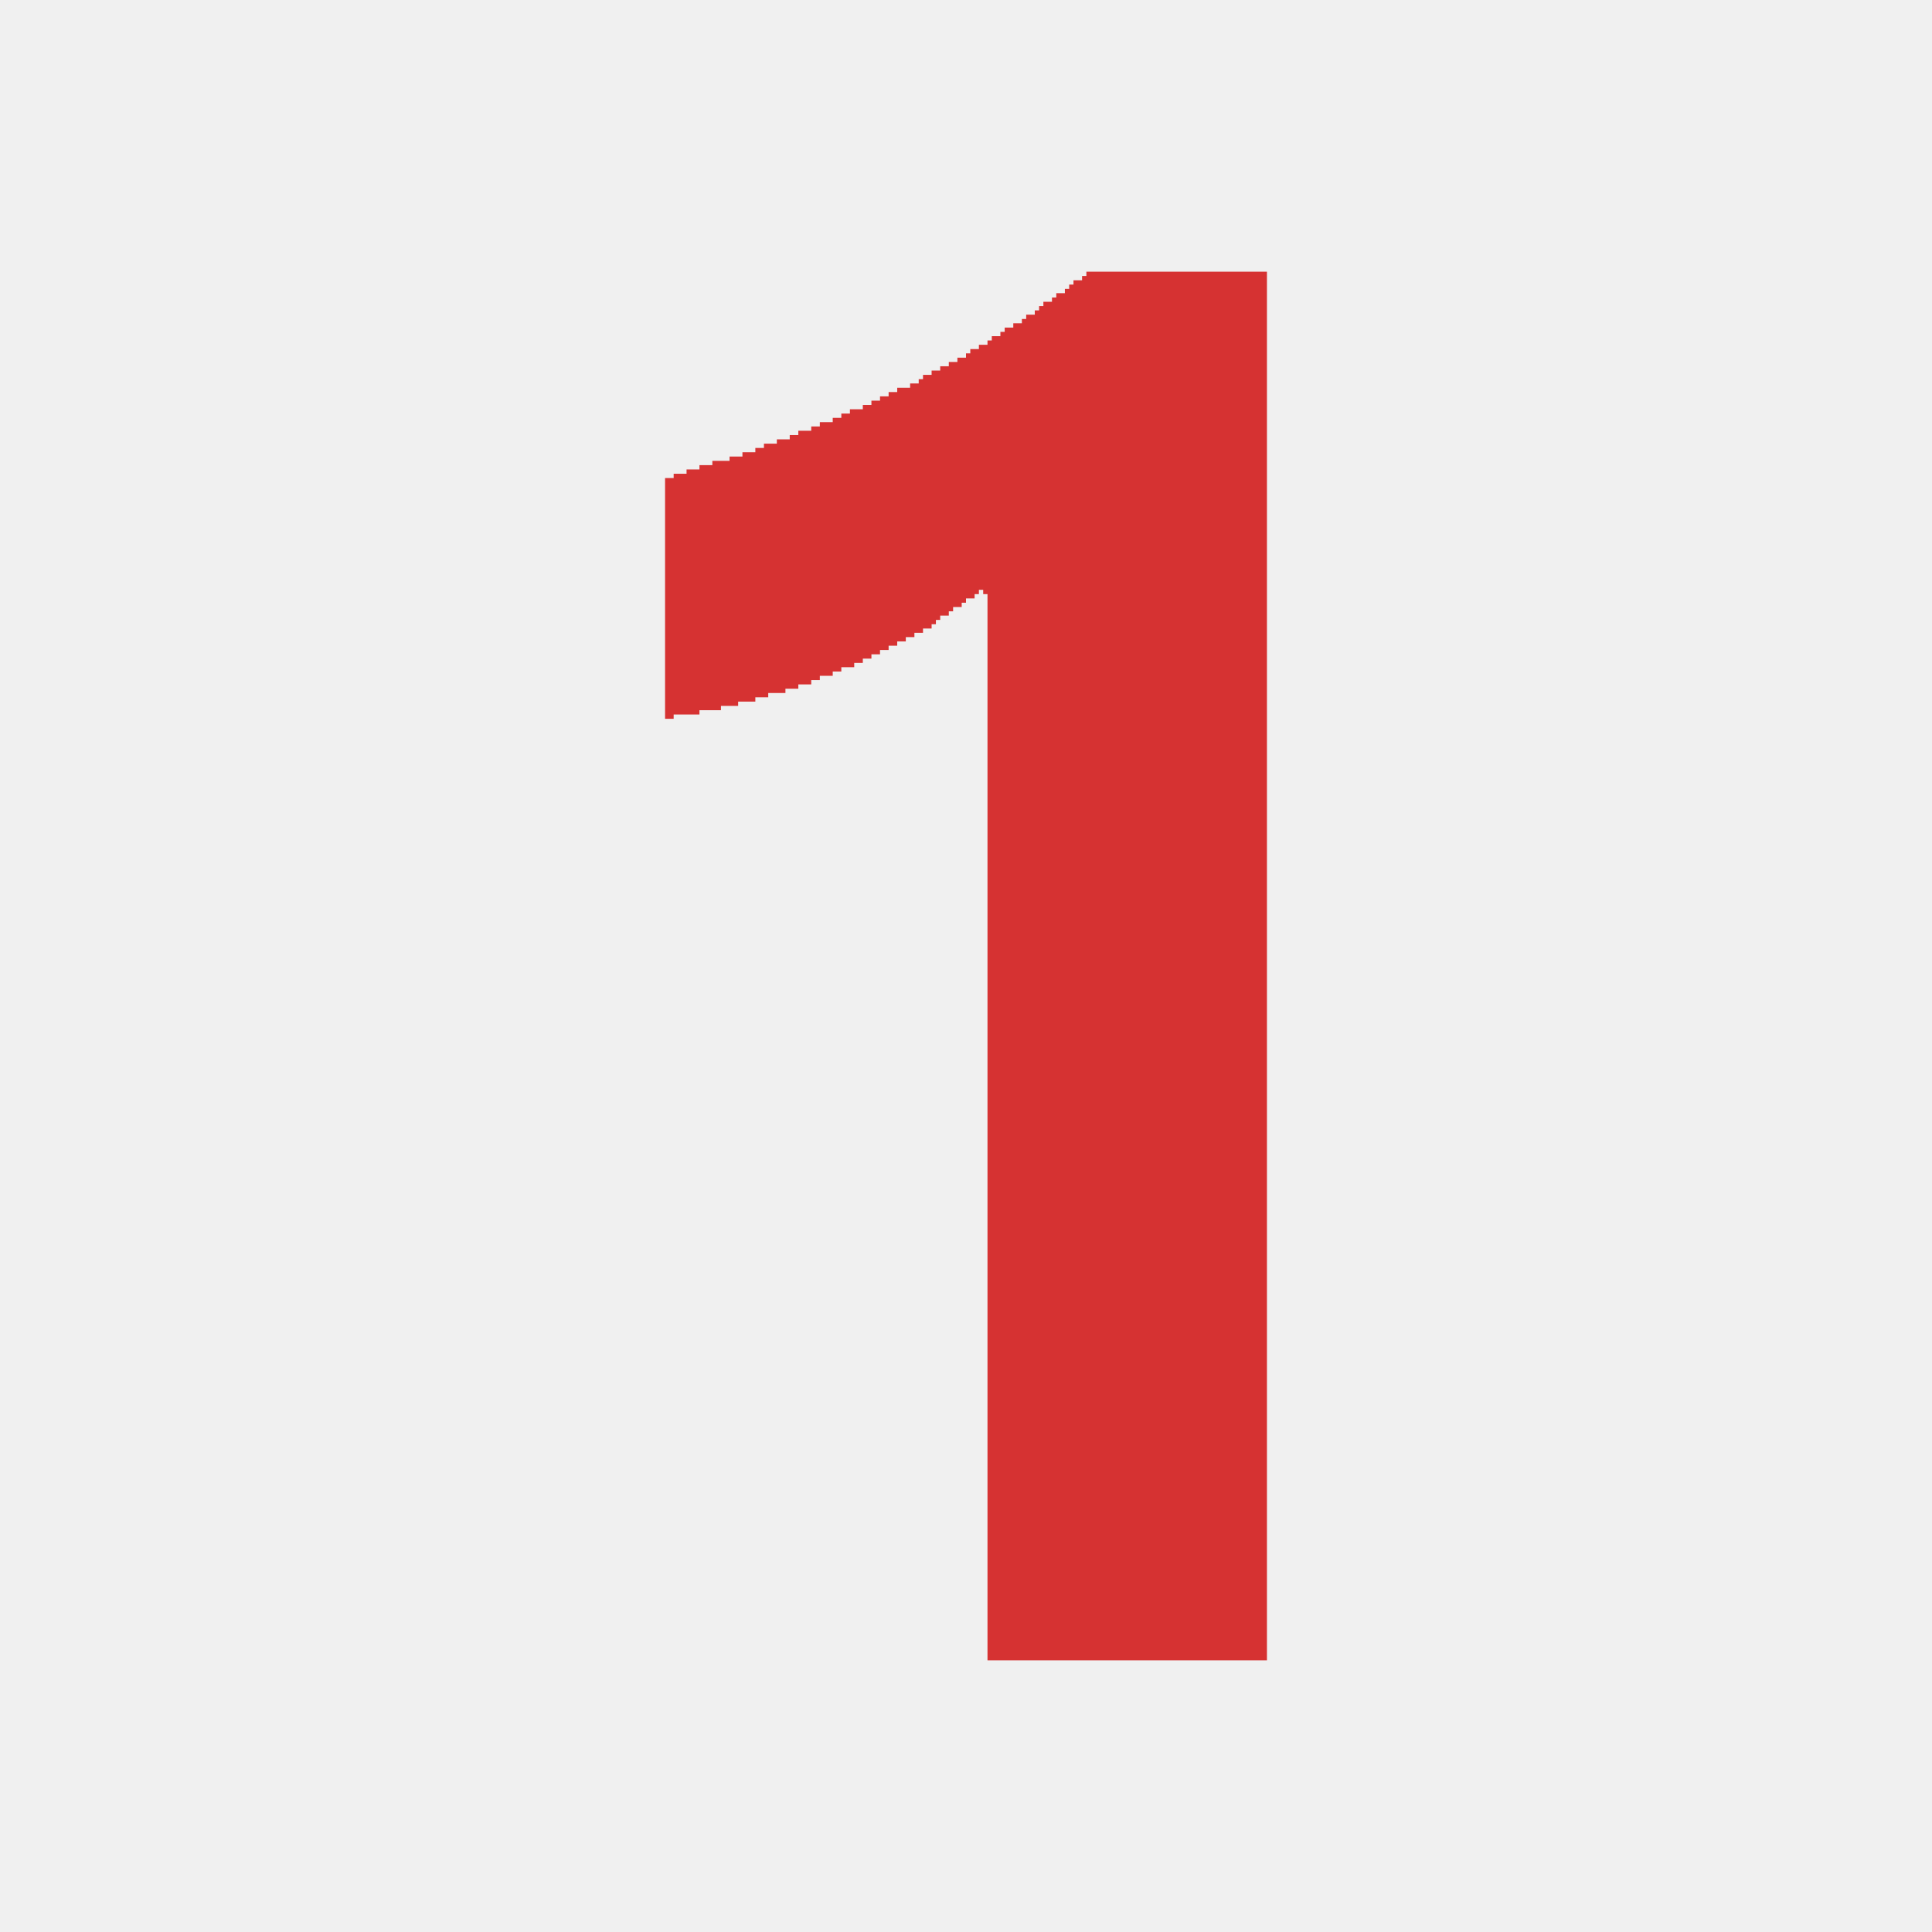
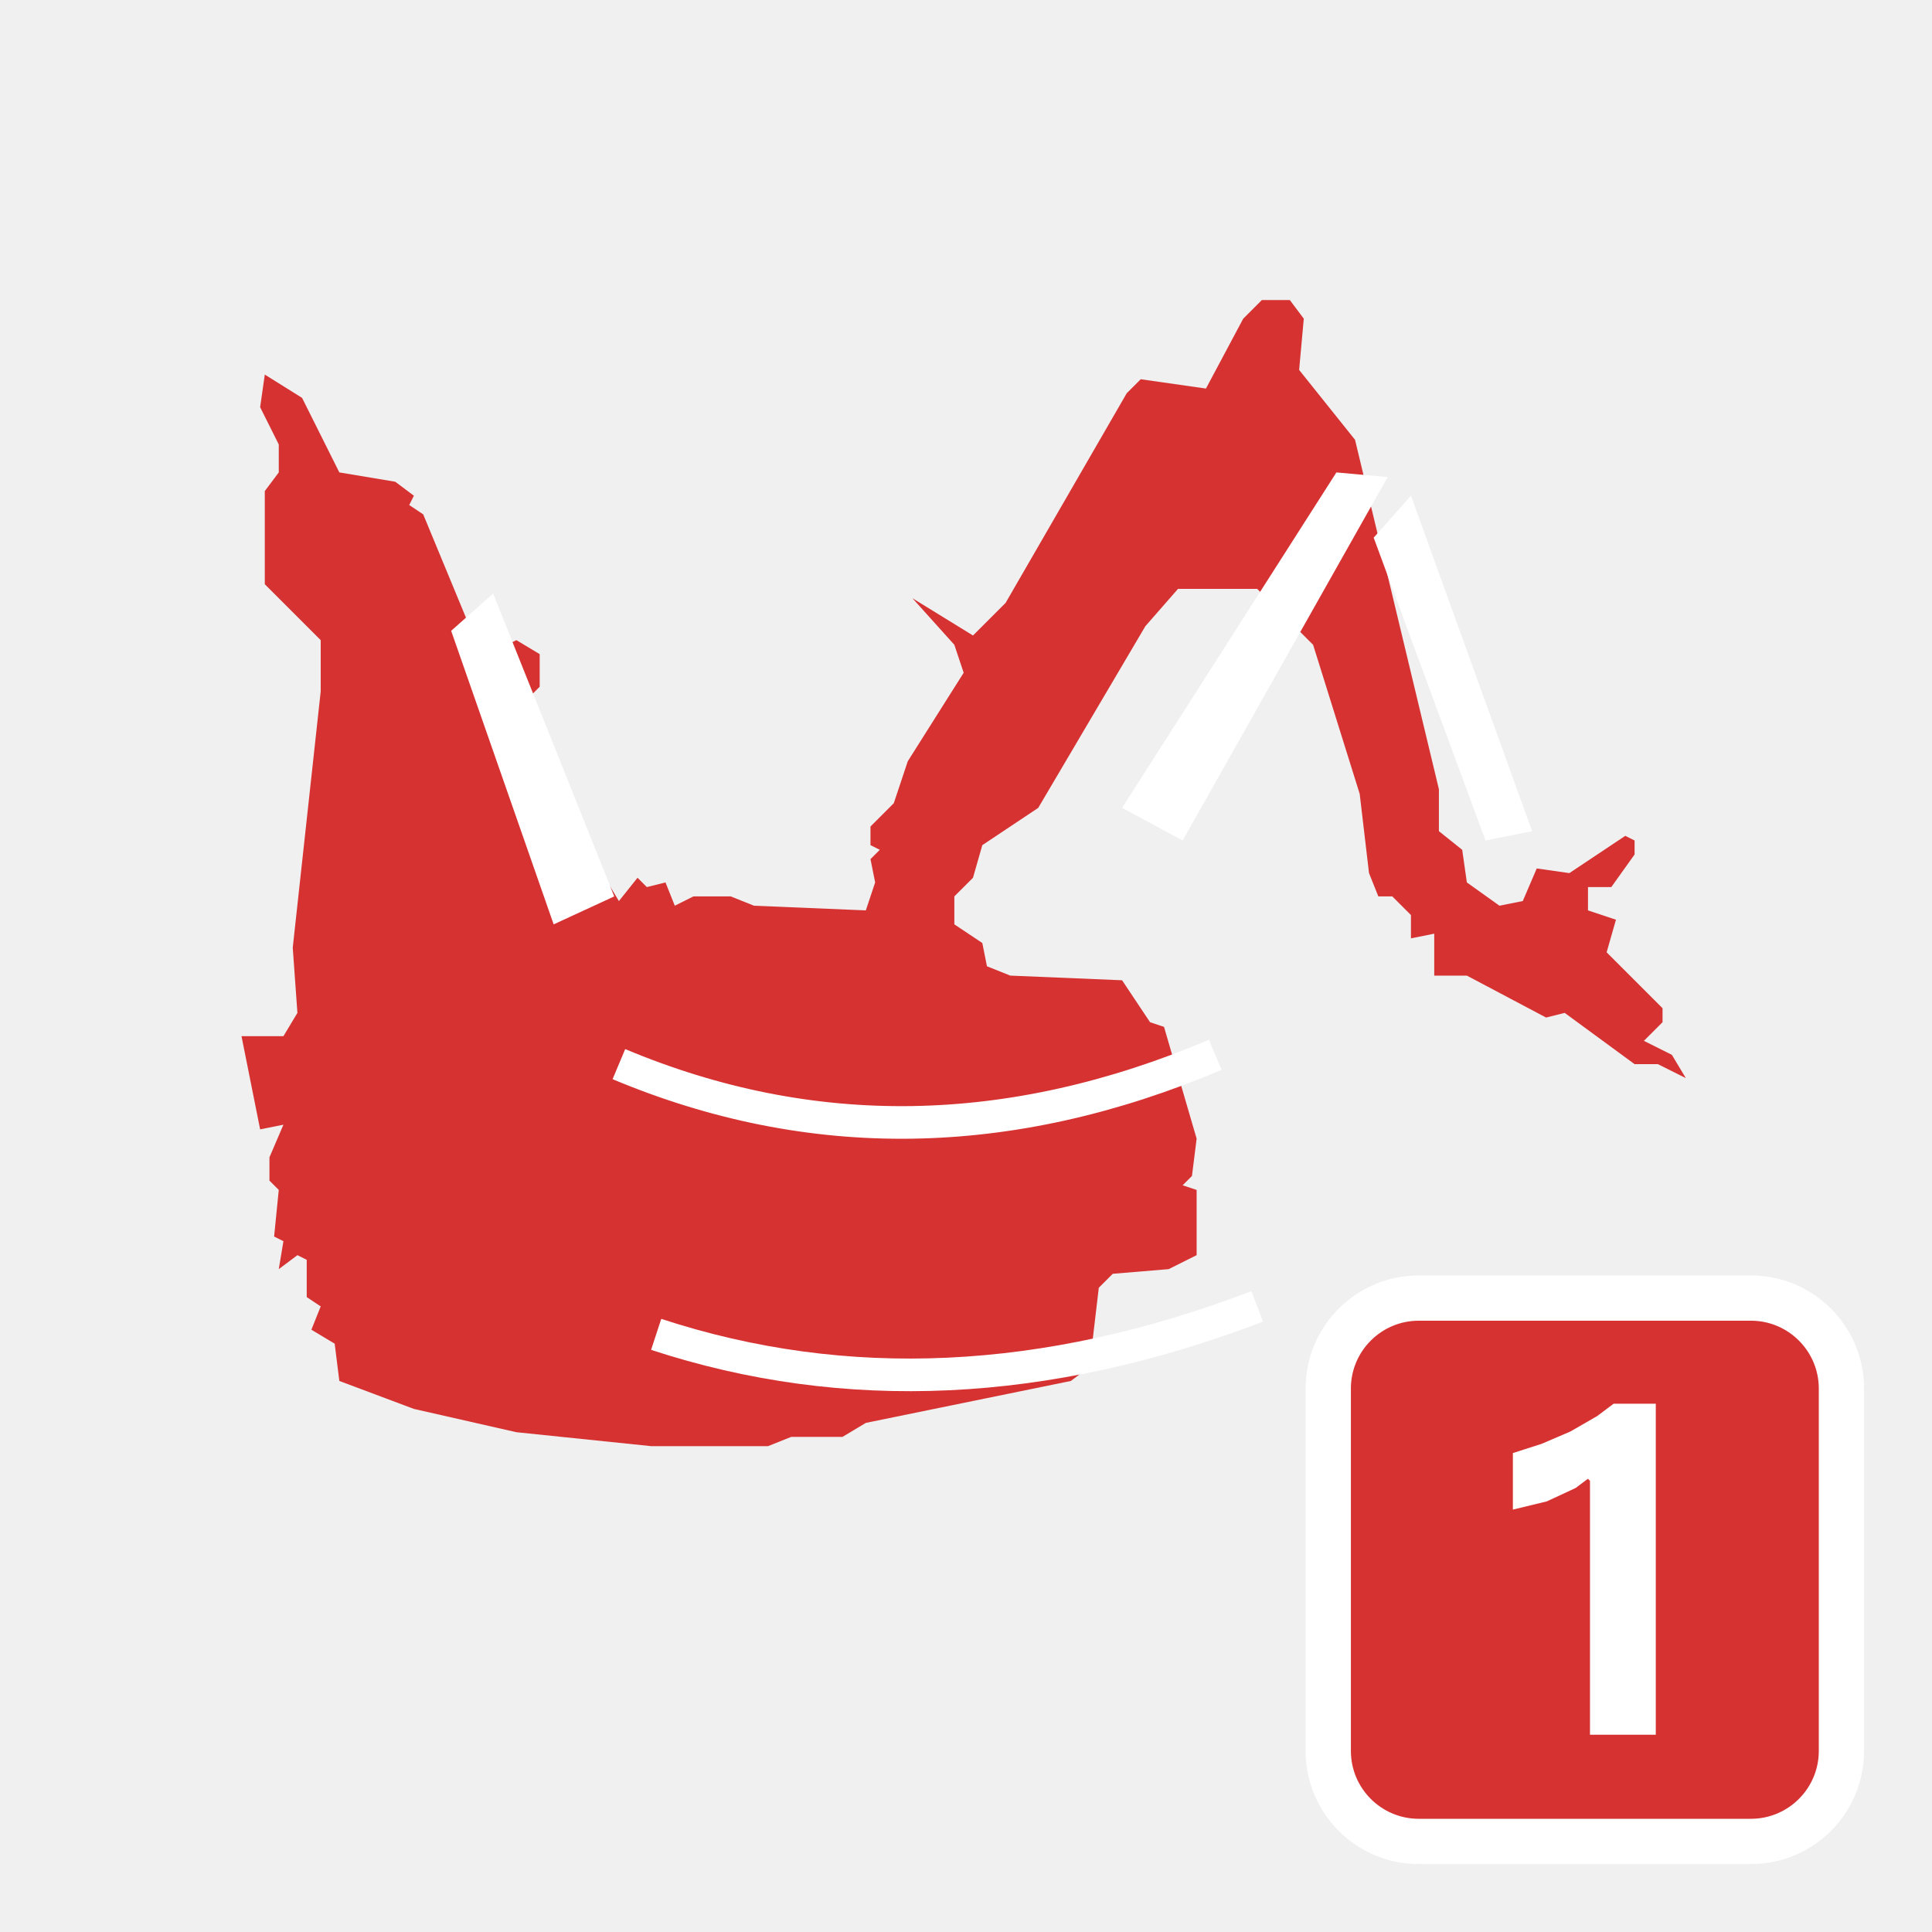
<svg xmlns="http://www.w3.org/2000/svg" width="64" height="64" viewBox="0 0 64 64">
-   <path d="M98,0H140V1H98ZM97,1H140V2H97ZM95,2H140V3H95ZM94,3H140V4H94ZM93,4H140V5H93ZM91,5H140V6H91ZM90,6H140V7H90ZM88,7H140V8H88ZM87,8H140V9H87ZM86,9H140V10H86ZM84,10H140V11H84ZM83,11H140V12H83ZM81,12H140V13H81ZM79,13H140V14H79ZM78,14H140V15H78ZM76,15H140V16H76ZM75,16H140V17H75ZM73,17H140V18H73ZM71,18H140V19H71ZM70,19H140V20H70ZM68,20H140V21H68ZM66,21H140V22H66ZM64,22H140V23H64ZM62,23H140V24H62ZM60,24H140V25H60ZM59,25H140V26H59ZM57,26H140V27H57ZM54,27H140V28H54ZM52,28H140V29H52ZM50,29H140V30H50ZM48,30H140V31H48ZM46,31H140V32H46ZM43,32H140V33H43ZM41,33H140V34H41ZM39,34H140V35H39ZM36,35H140V36H36ZM34,36H140V37H34ZM31,37H140V38H31ZM29,38H140V39H29ZM26,39H140V40H26ZM23,40H140V41H23ZM21,41H140V42H21ZM18,42H140V43H18ZM15,43H140V44H15ZM11,44H140V45H11ZM8,45H140V46H8ZM5,46H140V47H5ZM2,47H140V48H2ZM0,48H140V49H0ZM0,49H140V50H0ZM0,50H140V51H0ZM0,51H140V52H0ZM0,52H140V53H0ZM0,53H140V54H0ZM0,54H140V55H0ZM0,55H140V56H0ZM0,56H140V57H0ZM0,57H140V58H0ZM0,58H140V59H0ZM0,59H140V60H0ZM0,60H140V61H0ZM0,61H140V62H0ZM0,62H140V63H0ZM0,63H140V64H0ZM0,64H140V65H0ZM0,65H140V66H0ZM0,66H140V67H0ZM0,67H140V68H0ZM0,68H140V69H0ZM0,69H140V70H0ZM0,70H140V71H0ZM0,71H140V72H0ZM0,72H140V73H0ZM0,73H140V74H0ZM0,74H73V75H0ZM74,74H140V75H74ZM0,75H72V76H0ZM75,75H140V76H75ZM0,76H70V77H0ZM75,76H140V77H75ZM0,77H69V78H0ZM75,77H140V78H75ZM0,78H67V79H0ZM75,78H140V79H75ZM0,79H66V80H0ZM75,79H140V80H75ZM0,80H64V81H0ZM75,80H140V81H75ZM0,81H63V82H0ZM75,81H140V82H75ZM0,82H62V83H0ZM75,82H140V83H75ZM0,83H60V84H0ZM75,83H140V84H75ZM0,84H58V85H0ZM75,84H140V85H75ZM0,85H56V86H0ZM75,85H140V86H75ZM0,86H54V87H0ZM75,86H140V87H75ZM0,87H52V88H0ZM75,87H140V88H75ZM0,88H50V89H0ZM75,88H140V89H75ZM0,89H48V90H0ZM75,89H140V90H75ZM0,90H46V91H0ZM75,90H140V91H75ZM0,91H44V92H0ZM75,91H140V92H75ZM0,92H41V93H0ZM75,92H140V93H75ZM0,93H39V94H0ZM75,93H140V94H75ZM0,94H36V95H0ZM75,94H140V95H75ZM0,95H34V96H0ZM75,95H140V96H75ZM0,96H31V97H0ZM75,96H140V97H75ZM0,97H28V98H0ZM75,97H140V98H75ZM0,98H24V99H0ZM75,98H140V99H75ZM0,99H21V100H0ZM75,99H140V100H75ZM0,100H17V101H0ZM75,100H140V101H75ZM0,101H13V102H0ZM75,101H140V102H75ZM0,102H8V103H0ZM75,102H140V103H75ZM0,103H2V104H0ZM75,103H140V104H75ZM75,104H140V105H75ZM75,105H140V106H75ZM75,106H140V107H75ZM75,107H140V108H75ZM75,108H140V109H75ZM75,109H140V110H75ZM75,110H140V111H75ZM75,111H140V112H75ZM75,112H140V113H75ZM75,113H140V114H75ZM75,114H140V115H75ZM75,115H140V116H75ZM75,116H140V117H75ZM75,117H140V118H75ZM75,118H140V119H75ZM75,119H140V120H75ZM75,120H140V121H75ZM75,121H140V122H75ZM75,122H140V123H75ZM75,123H140V124H75ZM75,124H140V125H75ZM75,125H140V126H75ZM75,126H140V127H75ZM75,127H140V128H75ZM75,128H140V129H75ZM75,129H140V130H75ZM75,130H140V131H75ZM75,131H140V132H75ZM75,132H140V133H75ZM75,133H140V134H75ZM75,134H140V135H75ZM75,135H140V136H75ZM75,136H140V137H75ZM75,137H140V138H75ZM75,138H140V139H75ZM75,139H140V140H75ZM75,140H140V141H75ZM75,141H140V142H75ZM75,142H140V143H75ZM75,143H140V144H75ZM75,144H140V145H75ZM75,145H140V146H75ZM75,146H140V147H75ZM75,147H140V148H75ZM75,148H140V149H75ZM75,149H140V150H75ZM75,150H140V151H75ZM75,151H140V152H75ZM75,152H140V153H75ZM75,153H140V154H75ZM75,154H140V155H75ZM75,155H140V156H75ZM75,156H140V157H75ZM75,157H140V158H75ZM75,158H140V159H75ZM75,159H140V160H75ZM75,160H140V161H75ZM75,161H140V162H75ZM75,162H140V163H75ZM75,163H140V164H75ZM75,164H140V165H75ZM75,165H140V166H75ZM75,166H140V167H75ZM75,167H140V168H75ZM75,168H140V169H75ZM75,169H140V170H75ZM75,170H140V171H75ZM75,171H140V172H75ZM75,172H140V173H75ZM75,173H140V174H75ZM75,174H140V175H75ZM75,175H140V176H75ZM75,176H140V177H75ZM75,177H140V178H75ZM75,178H140V179H75ZM75,179H140V180H75ZM75,180H140V181H75ZM75,181H140V182H75ZM75,182H140V183H75ZM75,183H140V184H75ZM75,184H140V185H75ZM75,185H140V186H75ZM75,186H140V187H75ZM75,187H140V188H75ZM75,188H140V189H75ZM75,189H140V190H75ZM75,190H140V191H75ZM75,191H140V192H75ZM75,192H140V193H75ZM75,193H140V194H75ZM75,194H140V195H75ZM75,195H140V196H75ZM75,196H140V197H75ZM75,197H140V198H75ZM75,198H140V199H75ZM75,199H140V200H75ZM75,200H140V201H75ZM75,201H140V202H75ZM75,202H140V203H75ZM75,203H140V204H75ZM75,204H140V205H75ZM75,205H140V206H75ZM75,206H140V207H75ZM75,207H140V208H75ZM75,208H140V209H75ZM75,209H140V210H75ZM75,210H140V211H75ZM75,211H140V212H75ZM75,212H140V213H75ZM75,213H140V214H75ZM75,214H140V215H75ZM75,215H140V216H75ZM75,216H140V217H75ZM75,217H140V218H75ZM75,218H140V219H75ZM75,219H140V220H75ZM75,220H140V221H75ZM75,221H140V222H75ZM75,222H140V223H75ZM75,223H140V224H75ZM75,224H140V225H75ZM75,225H140V226H75ZM75,226H140V227H75ZM75,227H140V228H75ZM75,228H140V229H75ZM75,229H140V230H75ZM75,230H140V231H75ZM75,231H140V232H75ZM75,232H140V233H75ZM75,233H140V234H75ZM75,234H140V235H75ZM75,235H140V236H75ZM75,236H140V237H75ZM75,237H140V238H75ZM75,238H140V239H75ZM75,239H140V240H75ZM75,240H140V241H75ZM75,241H140V242H75ZM75,242H140V243H75ZM75,243H140V244H75ZM75,244H140V245H75ZM75,245H140V246H75ZM75,246H140V247H75ZM75,247H140V248H75ZM75,248H140V249H75ZM75,249H140V250H75ZM75,250H140V251H75ZM75,251H140V252H75ZM75,252H140V253H75ZM75,253H140V254H75ZM75,254H140V255H75ZM75,255H140V256H75ZM75,256H140V257H75ZM75,257H140V258H75ZM75,258H140V259H75ZM75,259H140V260H75ZM75,260H140V261H75ZM75,261H140V262H75ZM75,262H140V263H75ZM75,263H140V264H75ZM75,264H140V265H75ZM75,265H140V266H75ZM75,266H140V267H75ZM75,267H140V268H75ZM75,268H140V269H75ZM75,269H140V270H75ZM75,270H140V271H75ZM75,271H140V272H75ZM75,272H140V273H75ZM75,273H140V274H75ZM75,274H140V275H75ZM75,275H140V276H75ZM75,276H140V277H75ZM75,277H140V278H75ZM75,278H140V279H75ZM75,279H140V280H75ZM75,280H140V281H75ZM75,281H140V282H75ZM75,282H140V283H75ZM75,283H140V284H75ZM75,284H140V285H75ZM75,285H140V286H75ZM75,286H140V287H75ZM75,287H140V288H75ZM75,288H140V289H75ZM75,289H140V290H75ZM75,290H140V291H75ZM75,291H140V292H75ZM75,292H140V293H75ZM75,293H140V294H75ZM75,294H140V295H75ZM75,295H140V296H75ZM75,296H140V297H75ZM75,297H140V298H75ZM75,298H140V299H75ZM75,299H140V300H75ZM75,300H140V301H75ZM75,301H140V302H75ZM75,302H140V303H75ZM75,303H140V304H75ZM75,304H140V305H75ZM75,305H140V306H75ZM75,306H140V307H75ZM75,307H140V308H75ZM75,308H140V309H75ZM75,309H140V310H75ZM75,310H140V311H75ZM75,311H140V312H75ZM75,312H140V313H75ZM75,313H140V314H75ZM75,314H140V315H75ZM75,315H140V316H75ZM75,316H140V317H75ZM75,317H140V318H75ZM75,318H140V319H75ZM75,319H140V320H75ZM75,320H140V321H75ZM75,321H140V322H75ZM75,322H140V323H75Z" transform="translate(22.03096 9) scale(0.1424149)" fill="#D63232" />
+   <g transform="translate(8 9.93891) scale(0.1543408)">
+     <path d="M225,0L219,0L215,4L207,19L193,17L190,20L164,65L157,72L144,64L153,74L155,80L143,99L140,108L135,113L135,117L137,118L135,120L136,125L134,131L110,130L105,128L97,128L93,130L91,125L87,126L85,124L81,129L78,124L69,123L67,121L67,112L57,90L64,83L64,76L59,73L53,76L51,75L39,46L36,44L37,42L33,39L21,37L13,21L5,16L4,23L8,31L8,37L5,41L5,61L17,73L17,84L11,139L12,153L9,158L0,158L4,178L9,177L6,184L6,189L8,191L7,201L9,202L8,208L12,205L14,206L14,214L17,216L15,221L20,224L21,232L37,238L59,243L88,246L113,246L118,244L129,244L134,241L178,232L182,229L184,212L187,209L199,208L205,205L205,191L202,190L204,188L205,180L198,156L195,155L189,146L165,145L160,143L159,138L153,134L153,128L157,124L159,117L171,109L194,70L201,62L218,62L230,74L240,106L242,123L244,128L247,128L251,132L251,137L256,136L256,145L263,145L280,154L284,153L299,164L304,164L310,167L307,162L301,159L305,155L305,152L293,140L295,133L289,131L289,126L294,126L299,119L299,116L297,115L285,123L278,122L275,129L270,130L263,125L262,118L257,114L257,105L239,30L227,15L228,4Z" fill="#D63232" fill-rule="evenodd" />
+     <path d="M54 63L80 128L67 134L45 71Z M189 109L235 37L246 38L202 116Z M251 42L277 114L267 116L243 51Z" fill="#FFFFFF" />
+     <path d="M81 164Q143 190 209 162 M89 222Q150 242 218 216" fill="none" stroke="#FFFFFF" stroke-width="7" />
+   </g>
+   <rect x="44" y="43" width="17" height="18" rx="3" fill="#D63232" stroke="#FFFFFF" stroke-width="1.5" />
+   <path d="M98,0L82,12L56,27L28,39L0,48L0,103L33,95L61,82L73,73L75,75L75,322L139,322L139,0Z" transform="translate(50.1161 46.5) scale(0.03405573)" fill="#FFFFFF" fill-rule="evenodd" />
</svg>
